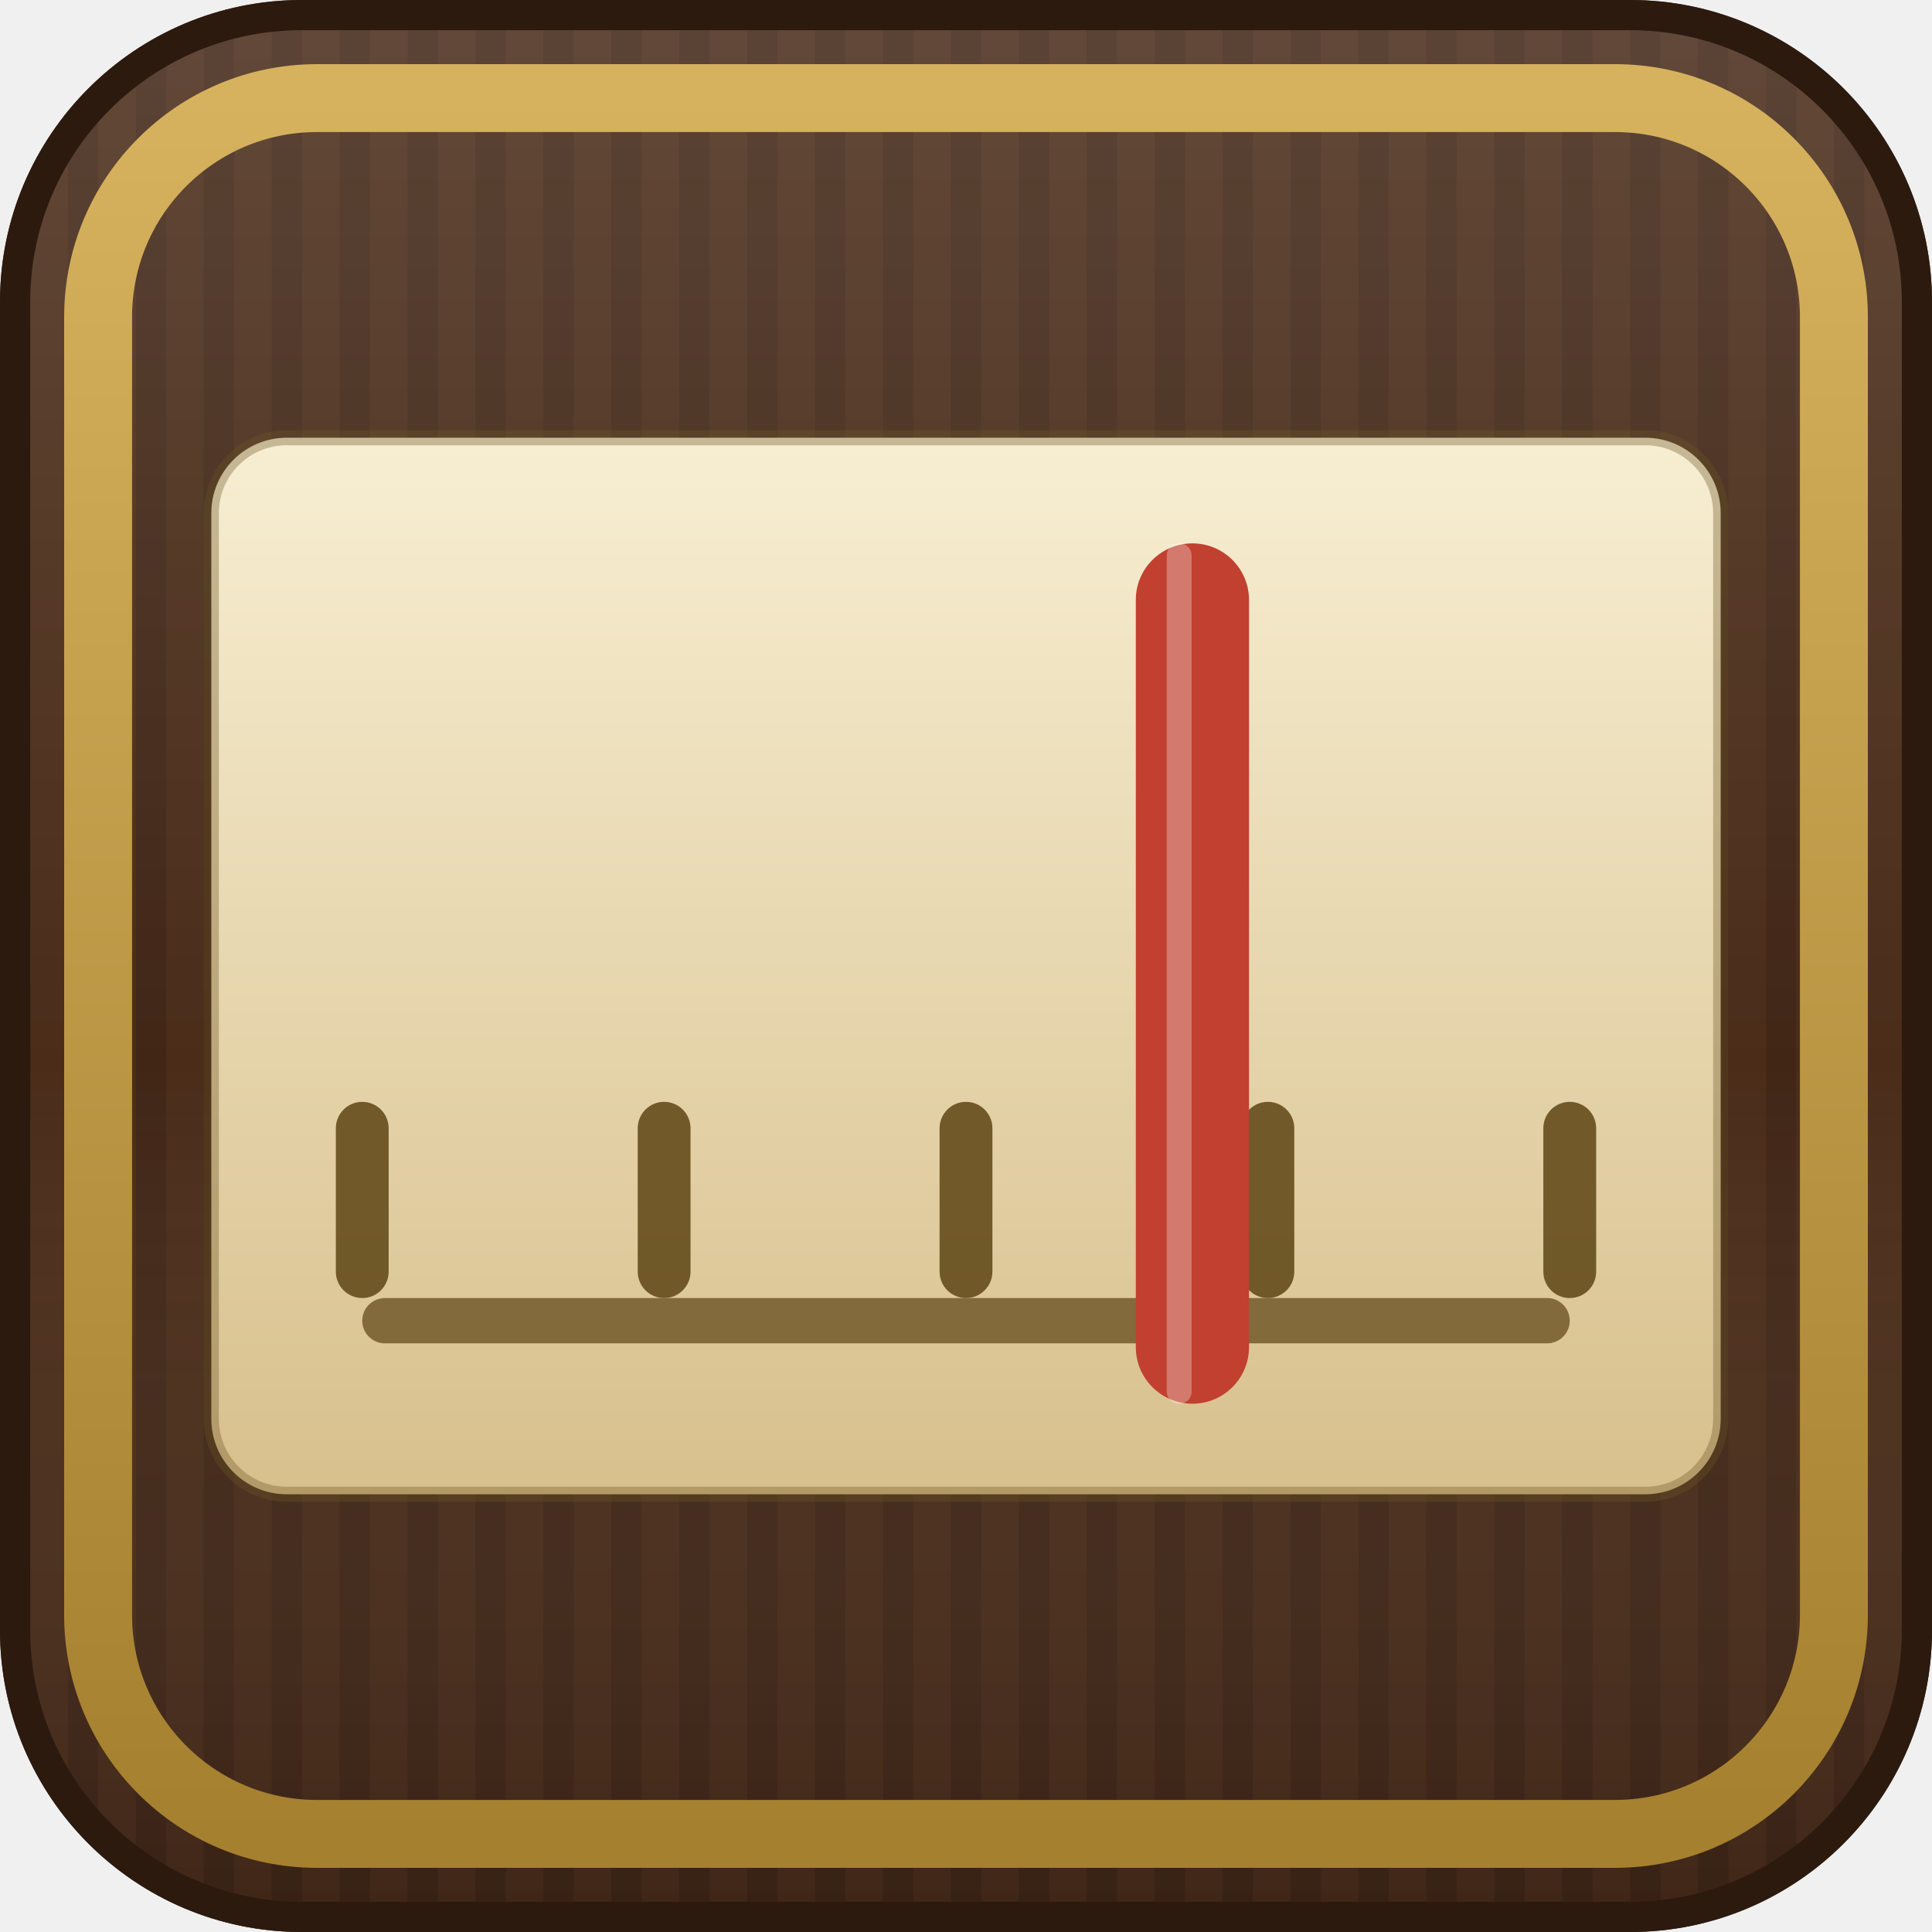
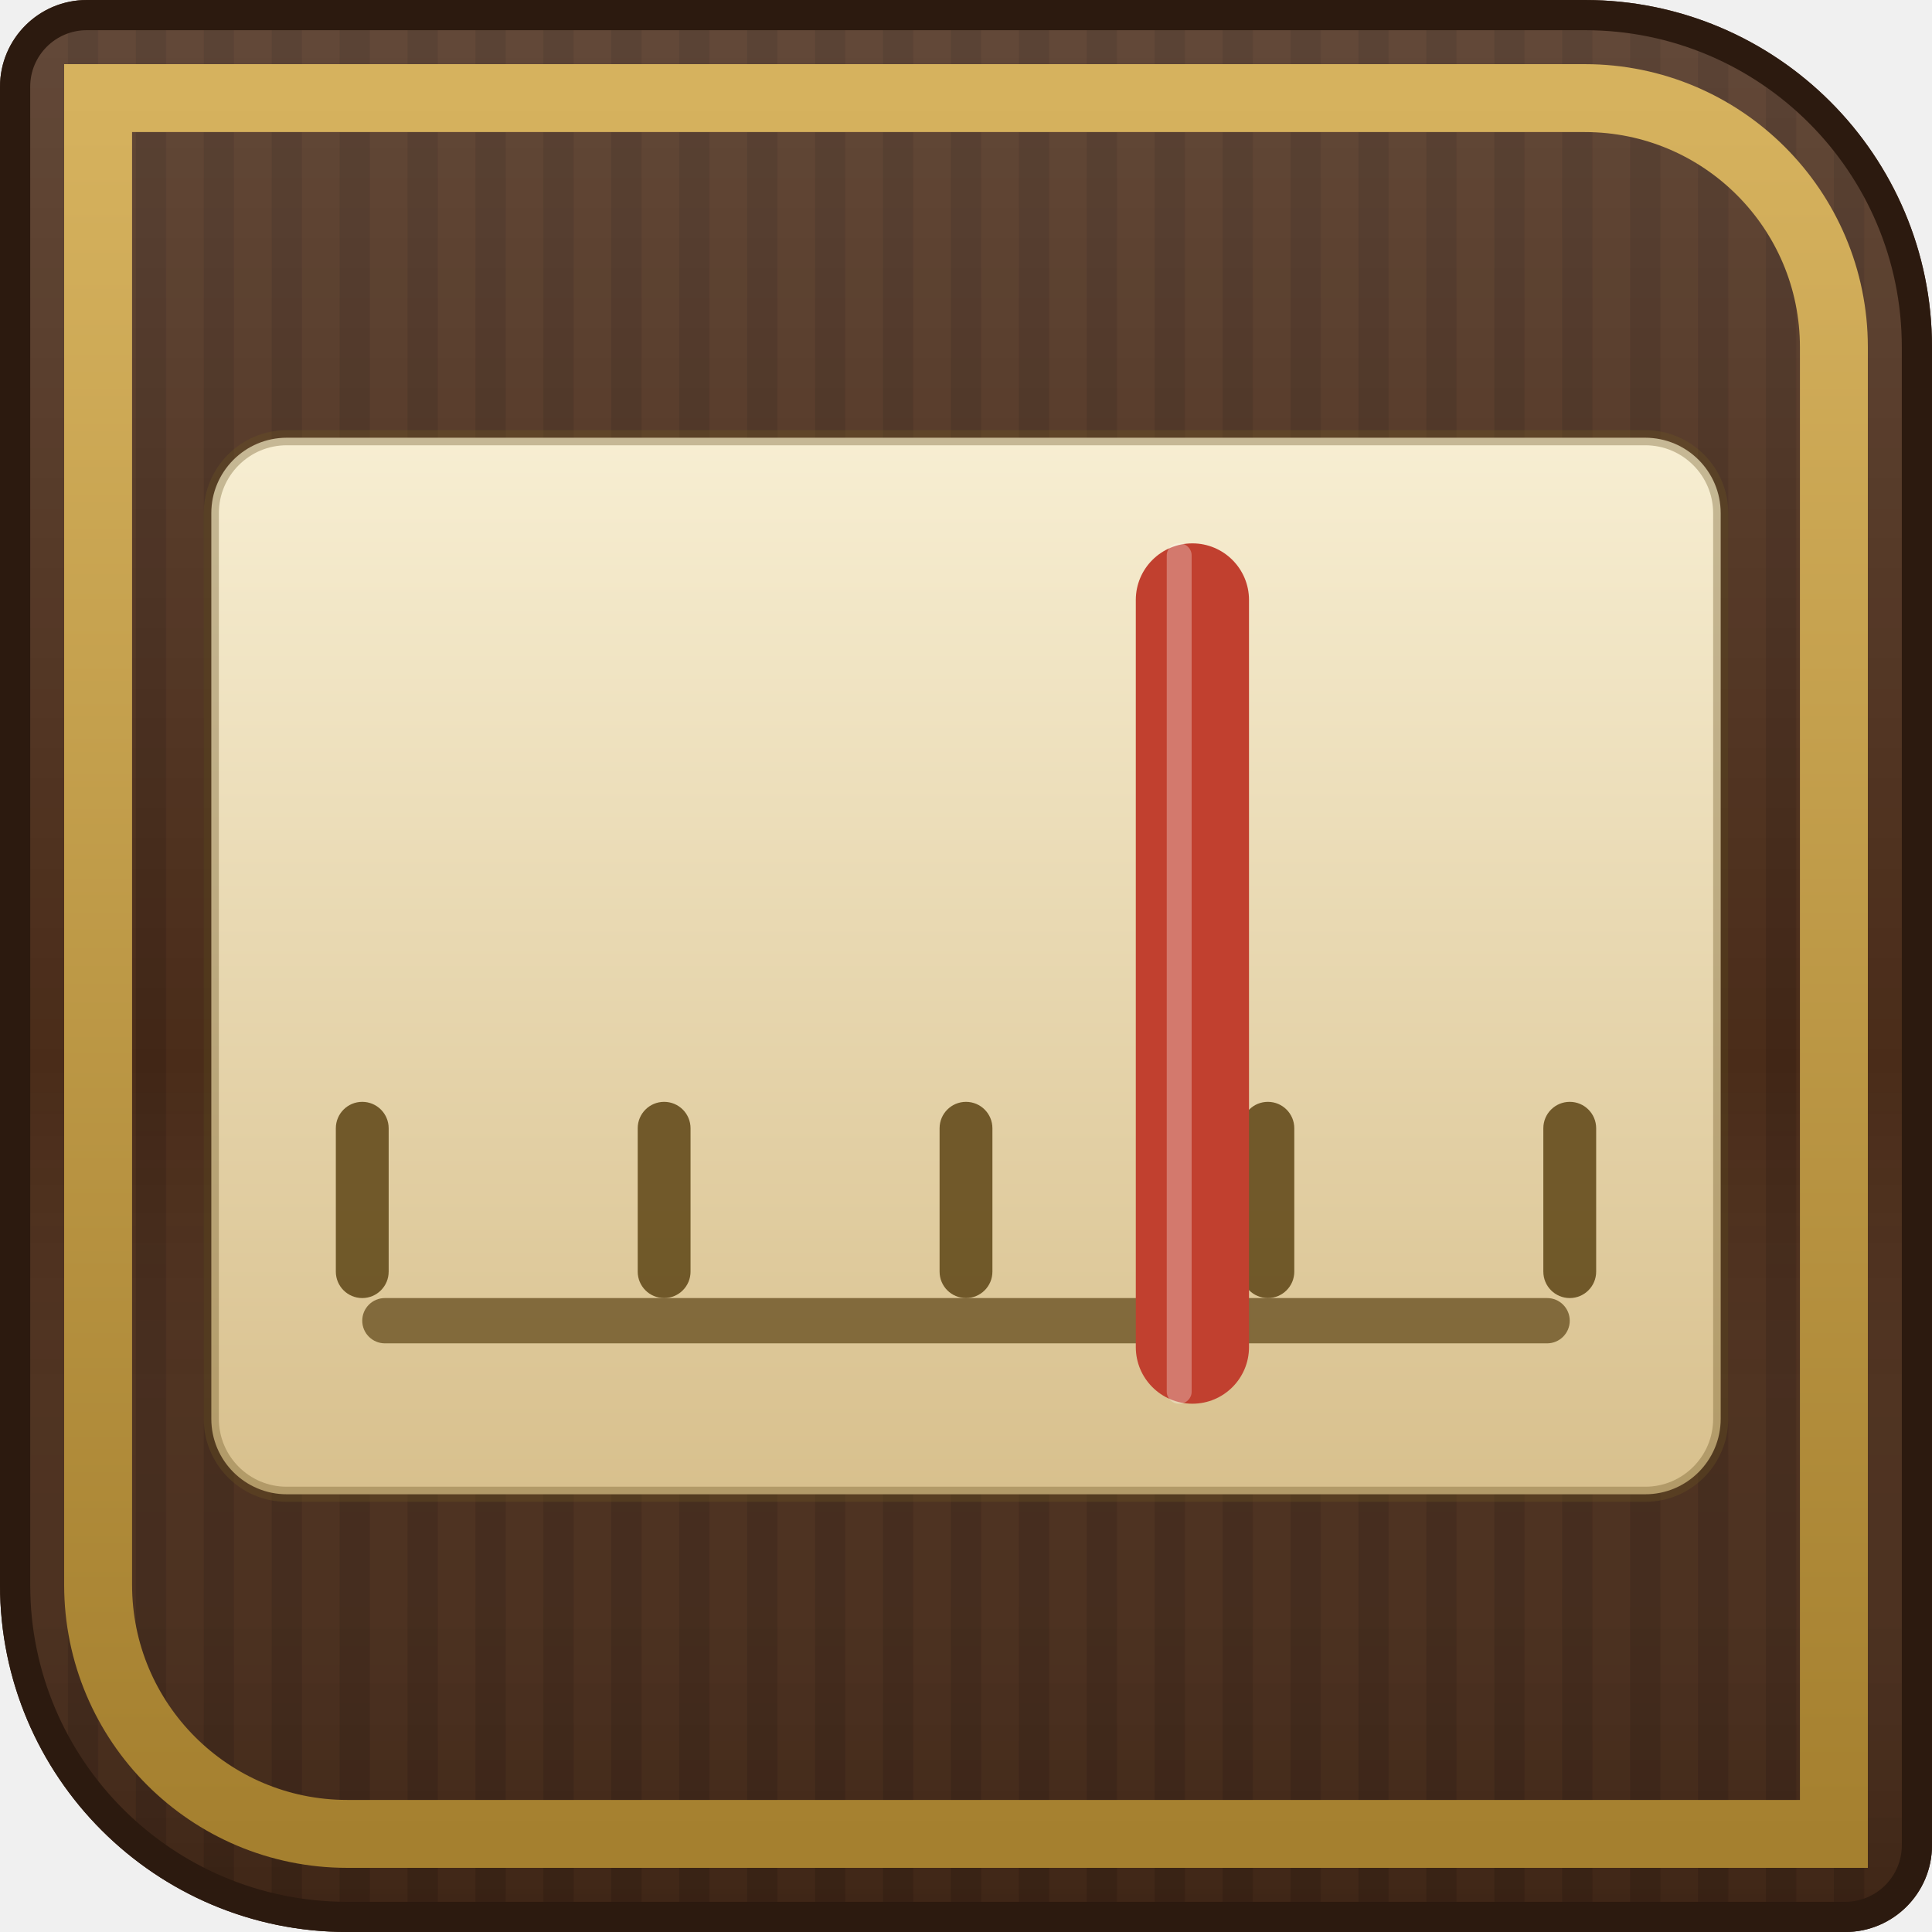
<svg xmlns="http://www.w3.org/2000/svg" viewBox="0 0 256 256" width="256" height="256" role="img" aria-label="Deskside Radio">
  <defs>
-     <linearGradient id="glass" x1="0" y1="0" x2="0" y2="1">
-       <stop offset="0" stop-color="#f7eed2" />
-       <stop offset="1" stop-color="#d8c08d" />
-     </linearGradient>
-     <linearGradient id="sheen" x1="0" y1="0" x2="0" y2="1">
-       <stop offset="0" stop-color="#ffffff" stop-opacity=".14" />
-       <stop offset=".55" stop-color="#ffffff" stop-opacity="0" />
-       <stop offset="1" stop-color="#000000" stop-opacity=".18" />
-     </linearGradient>
-     <linearGradient id="bezel" x1="0" y1="0" x2="0" y2="1">
-       <stop offset="0" stop-color="#d6b25e" />
-       <stop offset="1" stop-color="#a5802f" />
-     </linearGradient>
-     <pattern id="grain" width="9" height="9" patternUnits="userSpaceOnUse">
-       <rect width="9" height="9" fill="#4a2c19" />
-       <rect width="4" height="9" fill="#412616" />
-     </pattern>
+     <clipPath id="plate-clip">
+       <path d="M11.5,0 H210 A46,46 0 0 1 256,46 V244.5 A11.5,11.5 0 0 1 244.5,256 H46 A46,46 0 0 1 0,210 V11.5 A11.5,11.5 0 0 1 11.5,0 Z" />
+     </clipPath>
  </defs>
-   <rect x="0" y="0" width="256" height="256" rx="40" fill="url(#grain)" />
-   <rect x="0" y="0" width="256" height="256" rx="40" fill="url(#sheen)" />
-   <rect x="2" y="2" width="252" height="252" rx="38" fill="none" stroke="#2c1a0f" stroke-width="4" />
-   <rect x="13" y="13" width="230" height="230" rx="29" fill="none" stroke="url(#bezel)" stroke-width="9" />
-   <rect x="28" y="58" width="200" height="140" rx="10" fill="url(#glass)" />
-   <rect x="28" y="58" width="200" height="140" rx="10" fill="none" stroke="#6b5324" stroke-opacity=".35" stroke-width="2" />
-   <rect x="48" y="172" width="160" height="6" rx="3" fill="#6b5324" opacity=".8" />
-   <rect x="44.50" y="146.00" width="7" height="26" rx="3.50" fill="#6b5324" opacity="0.95" />
-   <rect x="84.50" y="146.00" width="7" height="26" rx="3.50" fill="#6b5324" opacity="0.95" />
-   <rect x="124.50" y="146.00" width="7" height="26" rx="3.50" fill="#6b5324" opacity="0.95" />
-   <rect x="164.50" y="146.00" width="7" height="26" rx="3.50" fill="#6b5324" opacity="0.95" />
-   <rect x="204.50" y="146.00" width="7" height="26" rx="3.50" fill="#6b5324" opacity="0.95" />
-   <rect x="150.5" y="72" width="15" height="114.0" rx="7.5" fill="#c1402f" />
-   <rect x="154.6" y="72" width="3.3" height="114.0" rx="1.6" fill="#ffffff" opacity=".3" />
+   <g clip-path="url(#plate-clip)">
+     <defs>
+       <linearGradient id="glass" x1="0" y1="0" x2="0" y2="1">
+         <stop offset="0" stop-color="#f7eed2" />
+         <stop offset="1" stop-color="#d8c08d" />
+       </linearGradient>
+       <linearGradient id="sheen" x1="0" y1="0" x2="0" y2="1">
+         <stop offset="0" stop-color="#ffffff" stop-opacity=".14" />
+         <stop offset=".55" stop-color="#ffffff" stop-opacity="0" />
+         <stop offset="1" stop-color="#000000" stop-opacity=".18" />
+       </linearGradient>
+       <linearGradient id="bezel" x1="0" y1="0" x2="0" y2="1">
+         <stop offset="0" stop-color="#d6b25e" />
+         <stop offset="1" stop-color="#a5802f" />
+       </linearGradient>
+       <pattern id="grain" width="9" height="9" patternUnits="userSpaceOnUse">
+         <rect width="9" height="9" fill="#4a2c19" />
+         <rect width="4" height="9" fill="#412616" />
+       </pattern>
+     </defs>
+     <path d="M11.5,0 H210 A46,46 0 0 1 256,46 V244.5 A11.5,11.5 0 0 1 244.5,256 H46 A46,46 0 0 1 0,210 V11.5 A11.5,11.5 0 0 1 11.5,0 Z" fill="url(#grain)" />
+     <path d="M11.5,0 H210 A46,46 0 0 1 256,46 V244.5 A11.5,11.5 0 0 1 244.5,256 H46 A46,46 0 0 1 0,210 V11.5 A11.5,11.5 0 0 1 11.5,0 Z" fill="url(#sheen)" />
+     <path d="M11.5,2 H210 A44,44 0 0 1 254,46 V244.5 A9.5,9.5 0 0 1 244.5,254 H46 A44,44 0 0 1 2,210 V11.5 A9.5,9.5 0 0 1 11.5,2 Z" fill="none" stroke="#2c1a0f" stroke-width="4" />
+     <path d="M13,13 H210 A33,33 0 0 1 243,46 V243 A0,0 0 0 1 243,243 H46 A33,33 0 0 1 13,210 V13 A0,0 0 0 1 13,13 Z" fill="none" stroke="url(#bezel)" stroke-width="9" />
+     <rect x="28" y="58" width="200" height="140" rx="10" fill="url(#glass)" />
+     <rect x="28" y="58" width="200" height="140" rx="10" fill="none" stroke="#6b5324" stroke-opacity=".35" stroke-width="2" />
+     <rect x="48" y="172" width="160" height="6" rx="3" fill="#6b5324" opacity=".8" />
+     <rect x="44.50" y="146.00" width="7" height="26" rx="3.50" fill="#6b5324" opacity="0.95" />
+     <rect x="84.50" y="146.00" width="7" height="26" rx="3.50" fill="#6b5324" opacity="0.95" />
+     <rect x="124.50" y="146.00" width="7" height="26" rx="3.50" fill="#6b5324" opacity="0.95" />
+     <rect x="164.50" y="146.00" width="7" height="26" rx="3.50" fill="#6b5324" opacity="0.95" />
+     <rect x="204.50" y="146.00" width="7" height="26" rx="3.50" fill="#6b5324" opacity="0.95" />
+     <rect x="150.5" y="72" width="15" height="114.0" rx="7.5" fill="#c1402f" />
+     <rect x="154.6" y="72" width="3.3" height="114.0" rx="1.6" fill="#ffffff" opacity=".3" />
+   </g>
</svg>
